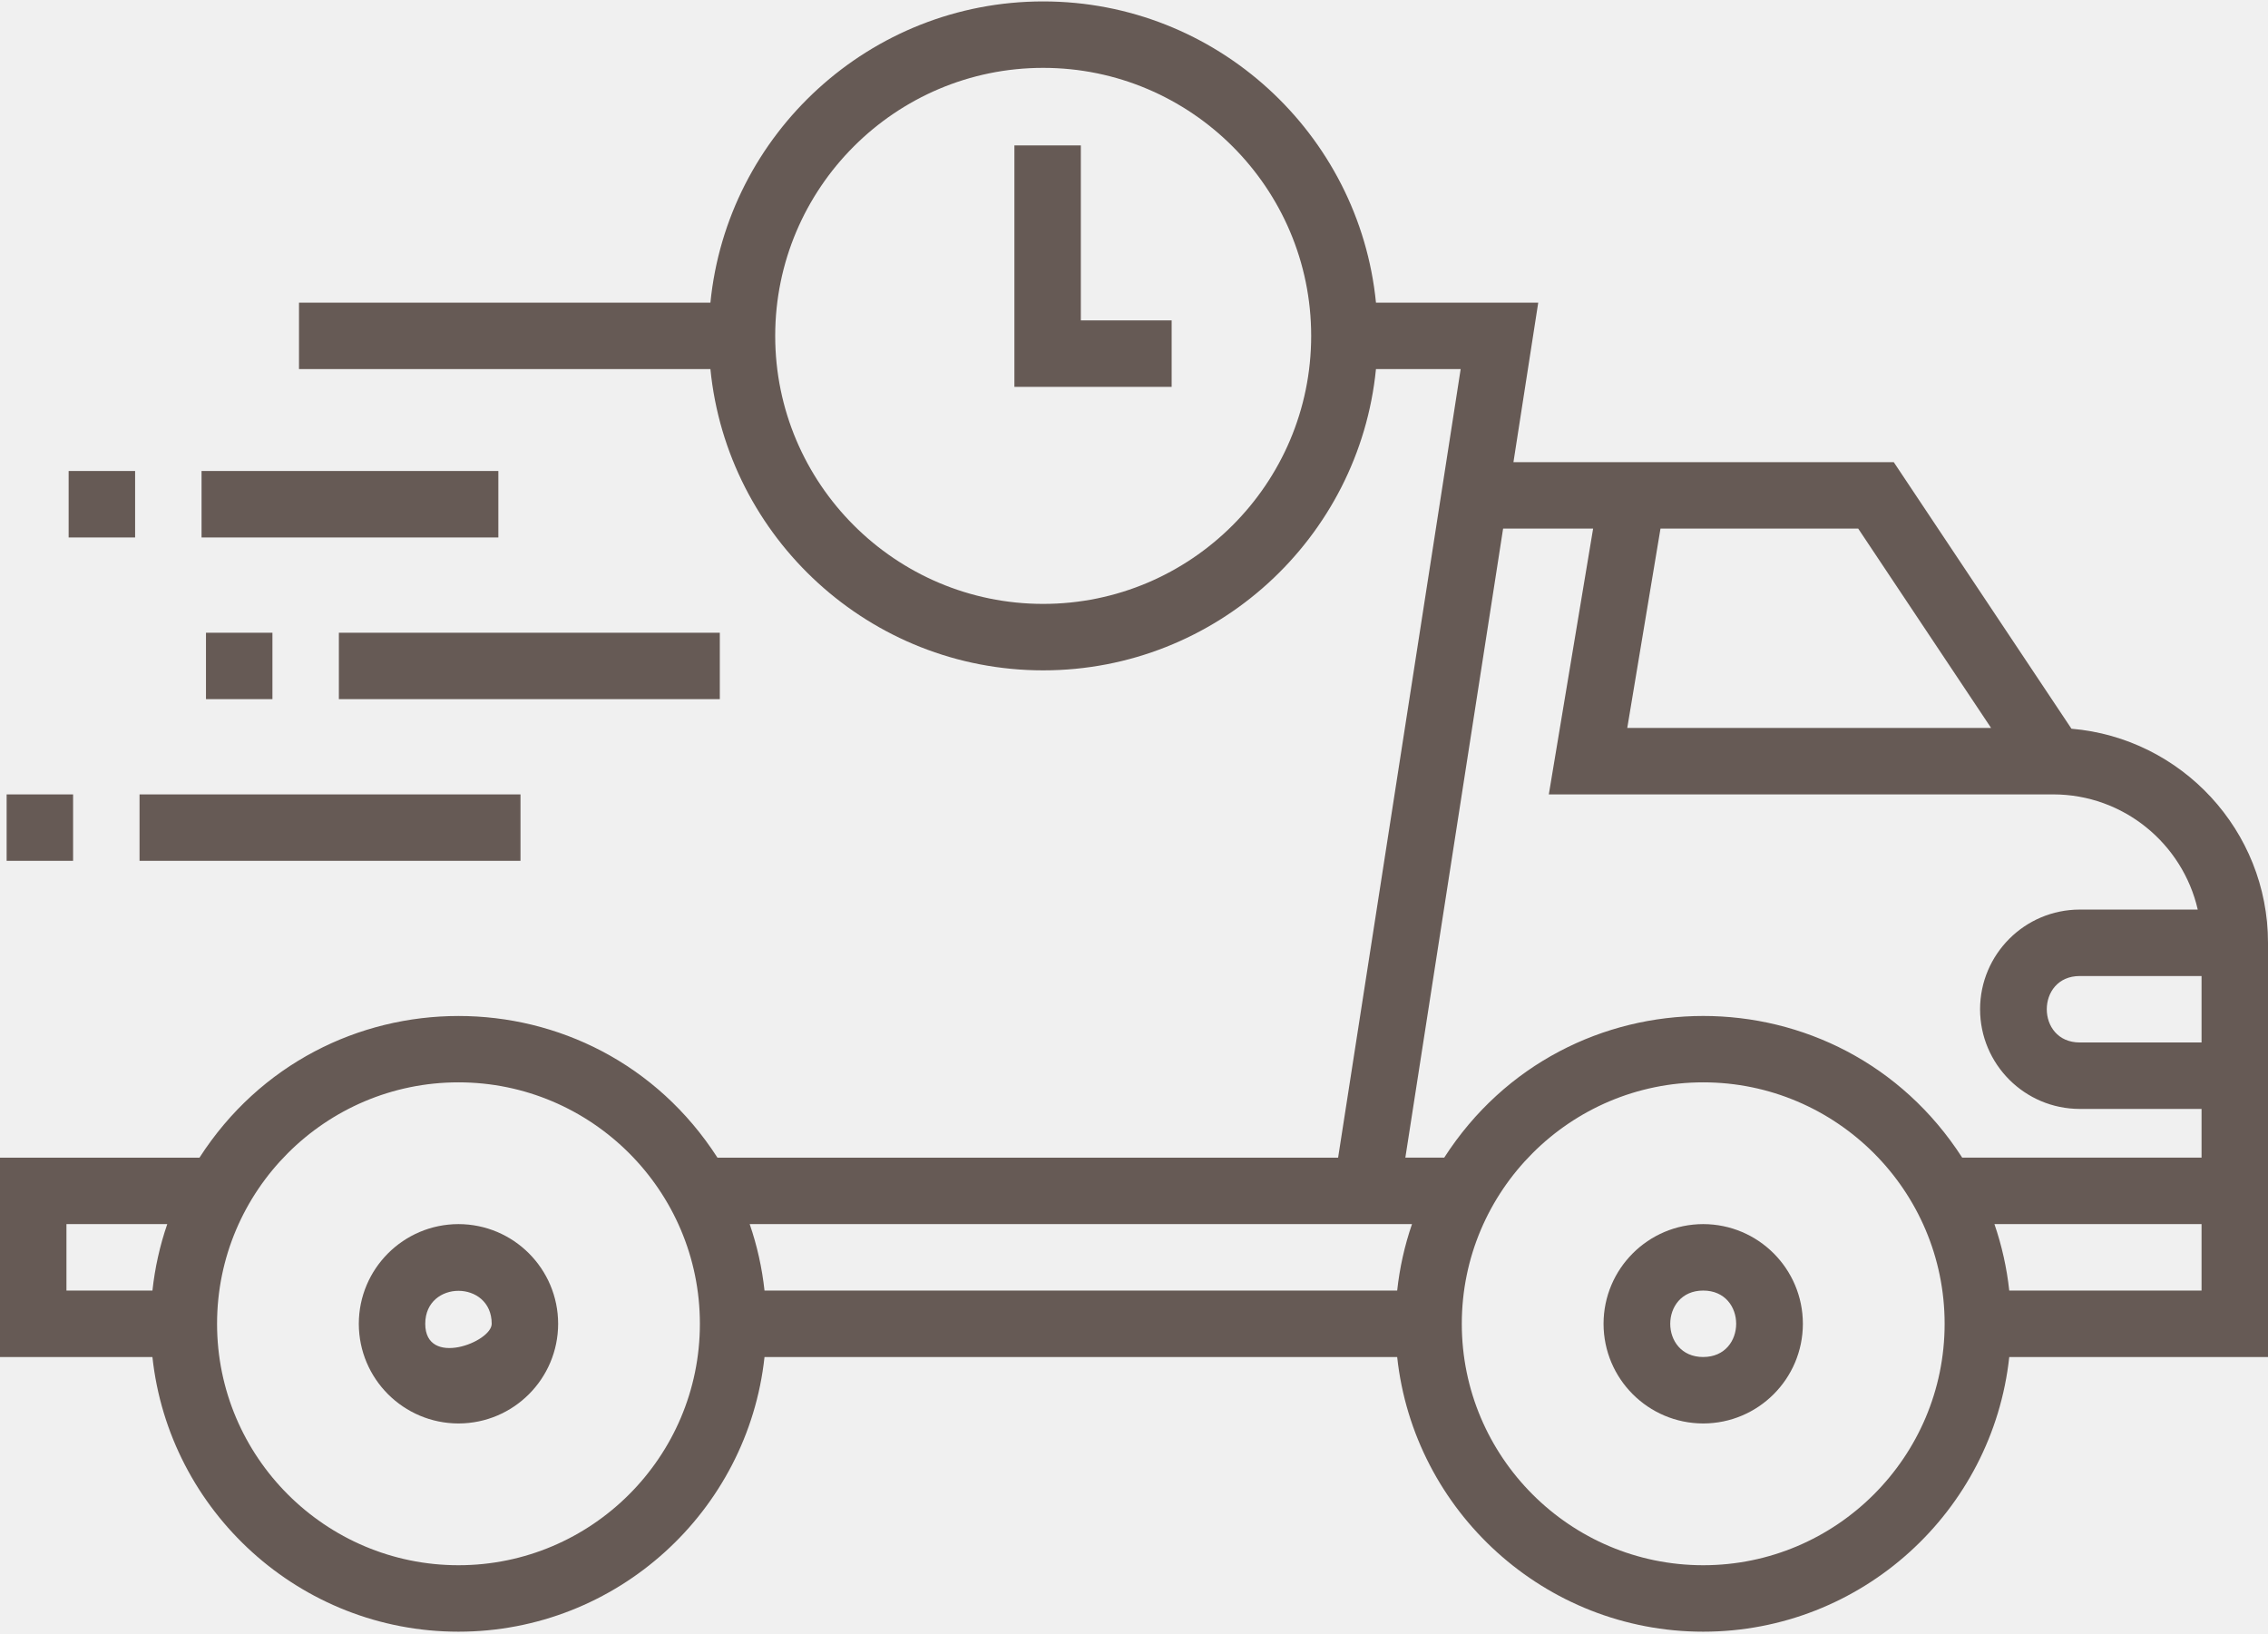
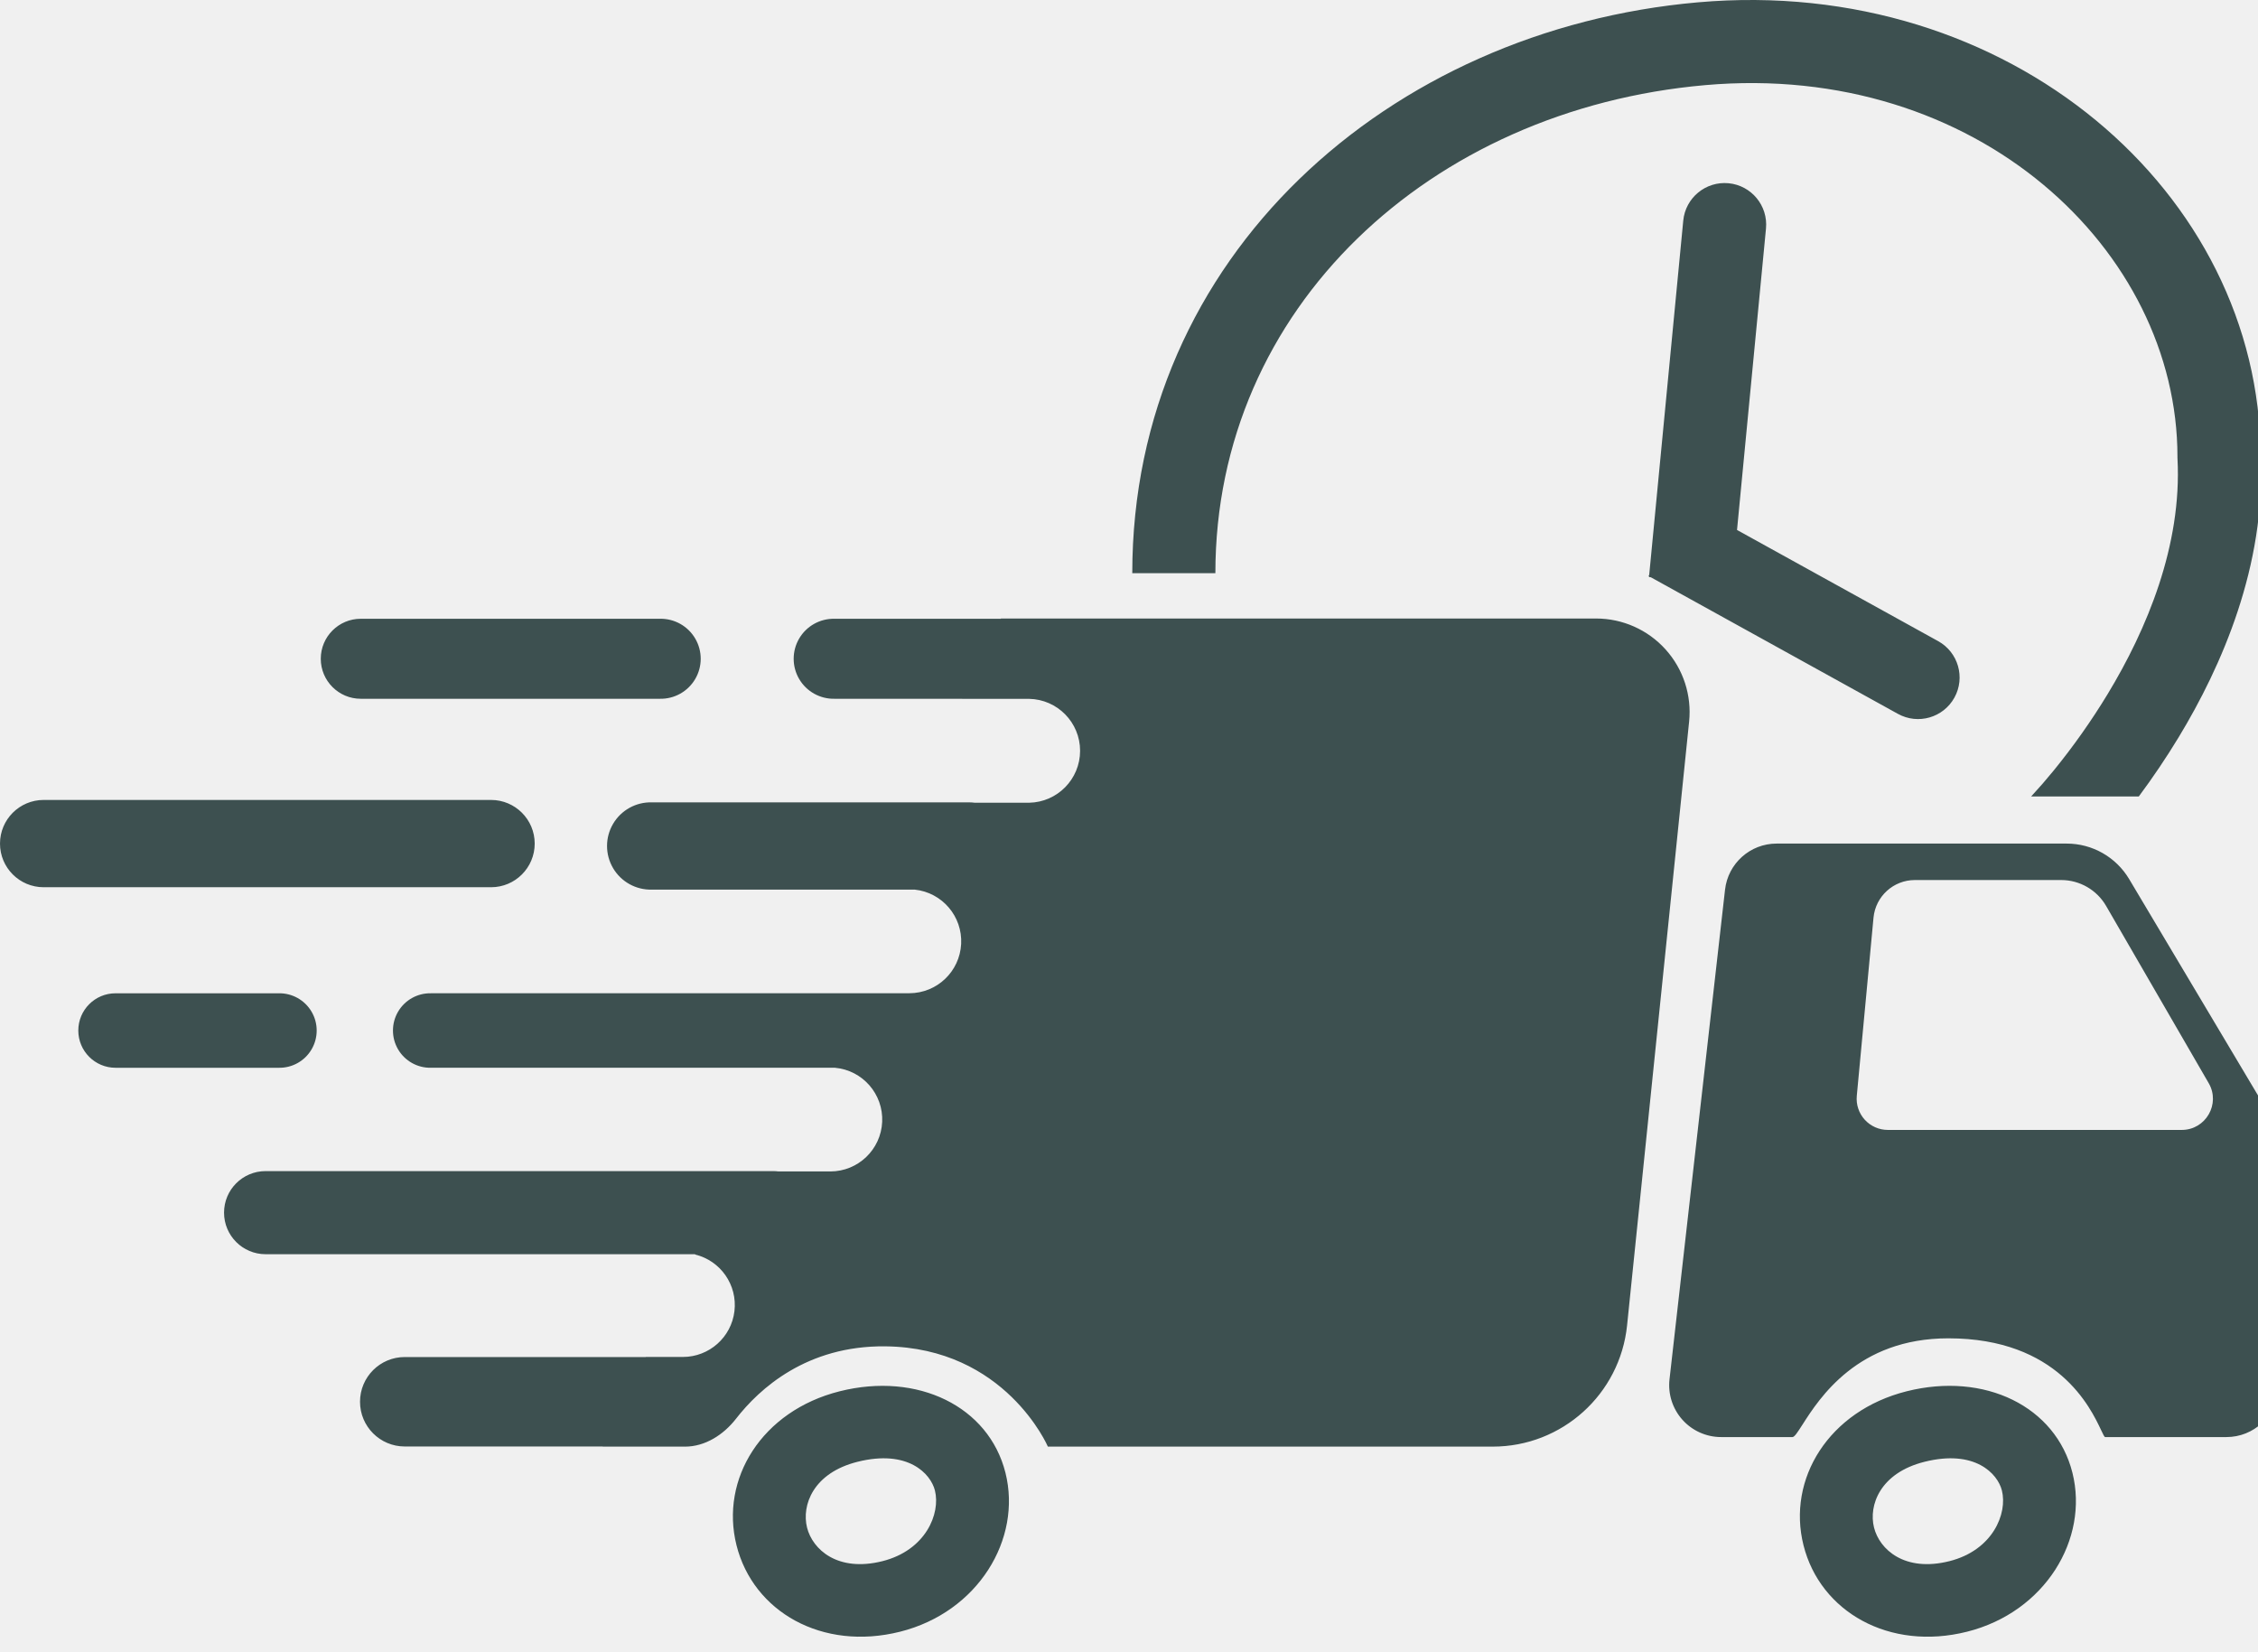
- <svg xmlns="http://www.w3.org/2000/svg" width="150" height="108" fill="none">
-   <path d="M137.001 48.192l-11.753-17.63h-25.152l1.639-10.546H91.004C89.897 8.846 80.449.094 68.994.094c-11.454 0-20.902 8.753-22.009 19.922h-27.21v4.394h27.21c1.106 11.169 10.554 19.922 22.01 19.922 11.454 0 20.902-8.753 22.008-19.922h5.602l-8.106 52.15H47.452c-8.05-12.508-26.228-12.479-34.26 0H0v13.183h10.081c1.1 10.198 9.756 18.164 20.241 18.164s19.142-7.966 20.241-18.164h41.843c1.1 10.198 9.756 18.164 20.24 18.164 10.485 0 19.142-7.966 20.241-18.164H150V62.35c0-7.428-5.728-13.543-12.999-14.158zm-68.007-8.255c-9.773 0-17.724-7.951-17.724-17.724S59.22 4.488 68.993 4.488c9.774 0 17.725 7.952 17.725 17.725 0 9.773-7.951 17.724-17.725 17.724zm-58.913 45.41H4.395v-4.394h6.667a20.197 20.197 0 00-.98 4.395zm20.241 18.165c-8.804 0-15.966-7.163-15.966-15.967s7.162-15.967 15.966-15.967c8.804 0 15.967 7.163 15.967 15.967s-7.163 15.967-15.967 15.967zm79.499-68.555h13.076l8.789 13.184h-24.063l2.198-13.184zm-17.415 50.39H50.563a20.19 20.19 0 00-.98-4.394h43.803a20.19 20.19 0 00-.98 4.395zm20.24 18.165c-8.804 0-15.966-7.163-15.966-15.967s7.162-15.967 15.966-15.967c8.804 0 15.967 7.163 15.967 15.967s-7.163 15.967-15.967 15.967zm32.959-18.164h-12.718a20.225 20.225 0 00-.98-4.395h13.698v4.395zm0-8.79h-15.829c-8.051-12.507-26.227-12.478-34.26 0h-2.57l6.466-41.601h5.953l-2.93 17.578h33.356c4.656 0 8.562 3.26 9.563 7.617h-7.805a6.6 6.6 0 00-6.592 6.592 6.6 6.6 0 006.592 6.592h8.056v3.223zm0-7.617h-8.056c-2.908 0-2.905-4.394 0-4.394h8.056v4.394zM4.541 31.148h4.395v4.395H4.54v-4.395z" fill="#665a55" />
-   <path d="M13.33 31.148h19.63v4.395H13.33v-4.395zm.293 10.694h4.395v4.394h-4.395v-4.394zm8.789 0h25.195v4.394H22.412v-4.394zM9.229 52.535h25.195v4.395H9.229v-4.395zm-8.789 0h4.394v4.395H.439v-4.395zm29.882 28.418a6.6 6.6 0 00-6.591 6.592 6.6 6.6 0 006.591 6.592 6.6 6.6 0 006.592-6.592 6.6 6.6 0 00-6.592-6.592zm-2.197 6.592c0-2.908 4.395-2.905 4.395 0 0 1.212-4.395 2.905-4.395 0zm84.521-6.592a6.6 6.6 0 00-6.591 6.592 6.6 6.6 0 006.591 6.592 6.6 6.6 0 006.592-6.592 6.6 6.6 0 00-6.592-6.592zm0 8.79c-2.908 0-2.905-4.395 0-4.395 2.908 0 2.906 4.394 0 4.394zM71.484 9.615H67.09v15.967h10.4v-4.395h-6.006V9.616z" fill="#665a55" />
+ <svg xmlns="http://www.w3.org/2000/svg" width="149" height="109" fill="none">
+   <g clip-path="url(#clip0)">
+     <path fill-rule="evenodd" clip-rule="evenodd" d="M143.685 30.134c0-13.623-13.25-26.094-31.163-24.517C94.393 7.213 80.2 20.303 80.2 37.822h-5.484c0-20.922 16.96-35.875 37.325-37.668 20.554-1.81 37.083 12.583 37.128 29.908.357 7.264-2.57 13.906-5.4 18.579a49.873 49.873 0 01-2.635 3.914h-7.103l.011-.012a36.055 36.055 0 001.483-1.708 44.617 44.617 0 003.553-5.035c2.588-4.272 4.908-9.813 4.61-15.524l-.003-.071v-.071zm-27.152-15.051a2.742 2.742 0 00-5.459-.525l-2.247 23.375-.042.077.033.018-.005.052.12.011 16.308 9.015a2.742 2.742 0 102.653-4.8l-13.272-7.336 1.911-19.887zm-50.486 25.73h39.277a6.17 6.17 0 016.137 6.8l-4.094 39.843a8.91 8.91 0 01-8.865 8H69.147s-2.8-6.531-10.728-6.617c-5.192-.056-8.313 2.799-9.85 4.776-.82 1.055-2.035 1.842-3.37 1.842h-5.43l.005-.01H26.708a2.951 2.951 0 110-5.902h15.904l.003-.005h2.448a3.428 3.428 0 00.803-6.76l.01-.02h-28.35a2.742 2.742 0 010-5.484h33.49c.121 0 .24.008.358.023h3.417a3.428 3.428 0 00.307-6.842h-26.66a2.458 2.458 0 110-4.915h25.717l.001-.003h5.852a3.428 3.428 0 00.353-6.837H43.013a2.88 2.88 0 110-5.758H63.94c.13 0 .257.008.382.025h3.581a3.428 3.428 0 000-6.855h-4.405l.002-.005h-8.436a2.64 2.64 0 110-5.279h10.974l.009-.017zm51.189 14.851a3.427 3.427 0 00-3.405 3.041l-3.664 32.307a3.428 3.428 0 003.406 3.814h4.706c.137 0 .341-.319.658-.815h.001c1.117-1.749 3.643-5.701 9.628-5.701 7.226 0 9.387 4.585 10.084 6.063.134.284.213.453.264.453h8.007a3.427 3.427 0 003.417-3.172l1.009-13.488a5.49 5.49 0 00-.757-3.215l-10.092-16.944a4.799 4.799 0 00-4.123-2.343h-19.139zm9.122 2.406a2.743 2.743 0 00-2.73 2.486l-1.103 11.755a2.057 2.057 0 002.047 2.248h19.395c1.584 0 2.574-1.715 1.78-3.086l-6.769-11.693a3.427 3.427 0 00-2.966-1.71h-9.654zm2.276 44.945c2.864-.719 3.849-3.14 3.466-4.666-.278-1.109-1.779-2.728-5.112-1.89-2.925.734-3.695 2.87-3.325 4.34.362 1.442 2.016 2.958 4.971 2.216zm1.169 4.654c5.14-1.291 8.051-6.108 6.951-10.49-1.1-4.38-5.795-6.666-10.935-5.375-5.14 1.291-7.911 5.783-6.81 10.164 1.1 4.381 5.655 6.992 10.794 5.701zm-68.11-9.32c.383 1.525-.602 3.947-3.466 4.666-2.955.742-4.61-.774-4.972-2.216-.369-1.47.4-3.606 3.325-4.34 3.333-.838 4.834.781 5.113 1.89zm4.654-1.17c1.1 4.382-1.811 9.199-6.951 10.49-5.14 1.291-9.695-1.32-10.795-5.701-1.1-4.38 1.67-8.873 6.81-10.164 5.14-1.29 9.835.995 10.936 5.376zm-45.18-53.71a2.64 2.64 0 012.64-2.639h19.74a2.64 2.64 0 110 5.279h-19.74a2.64 2.64 0 01-2.64-2.64zM5.167 68c0-1.357 1.1-2.457 2.458-2.457H18.39a2.458 2.458 0 110 4.915H7.625A2.458 2.458 0 015.167 68zM0 55.665a2.88 2.88 0 012.88-2.88h29.524a2.88 2.88 0 010 5.76H2.88A2.88 2.88 0 010 55.663z" fill="#3d5050" />
+   </g>
+   <defs>
+     <clipPath id="clip0">
+       <path fill="#fff" d="M0 0h149v109H0z" />
+     </clipPath>
+   </defs>
</svg>
